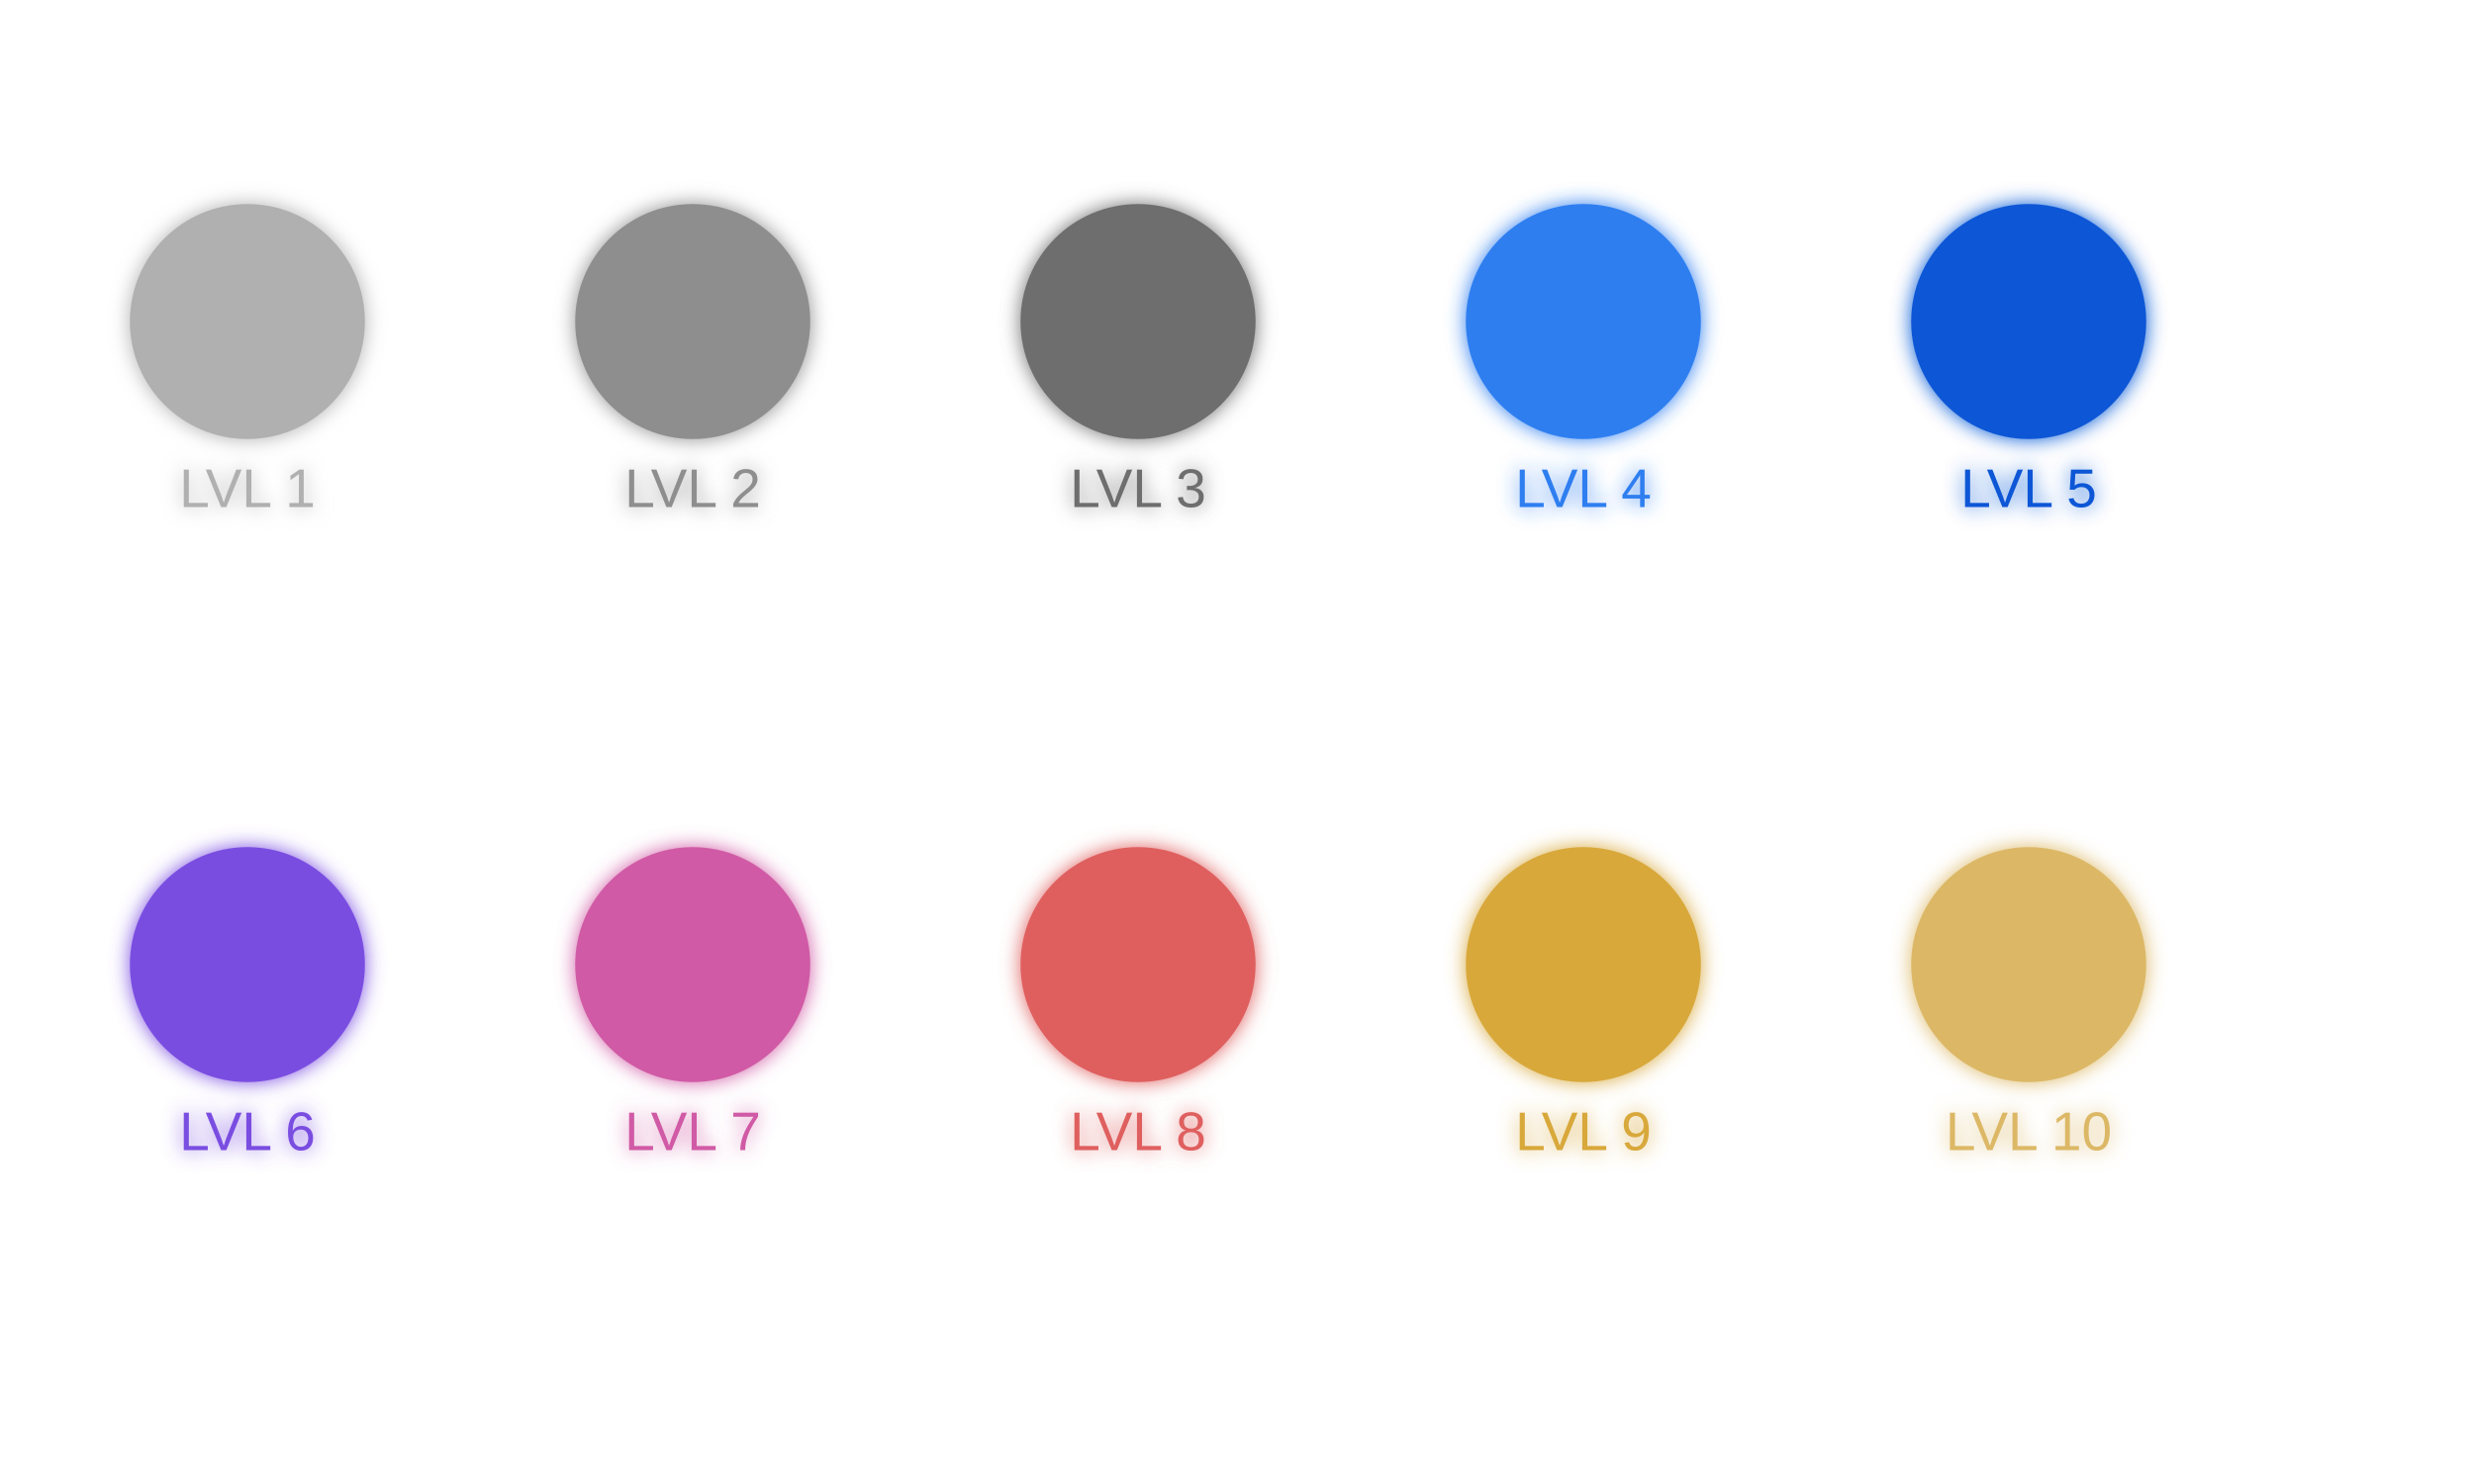
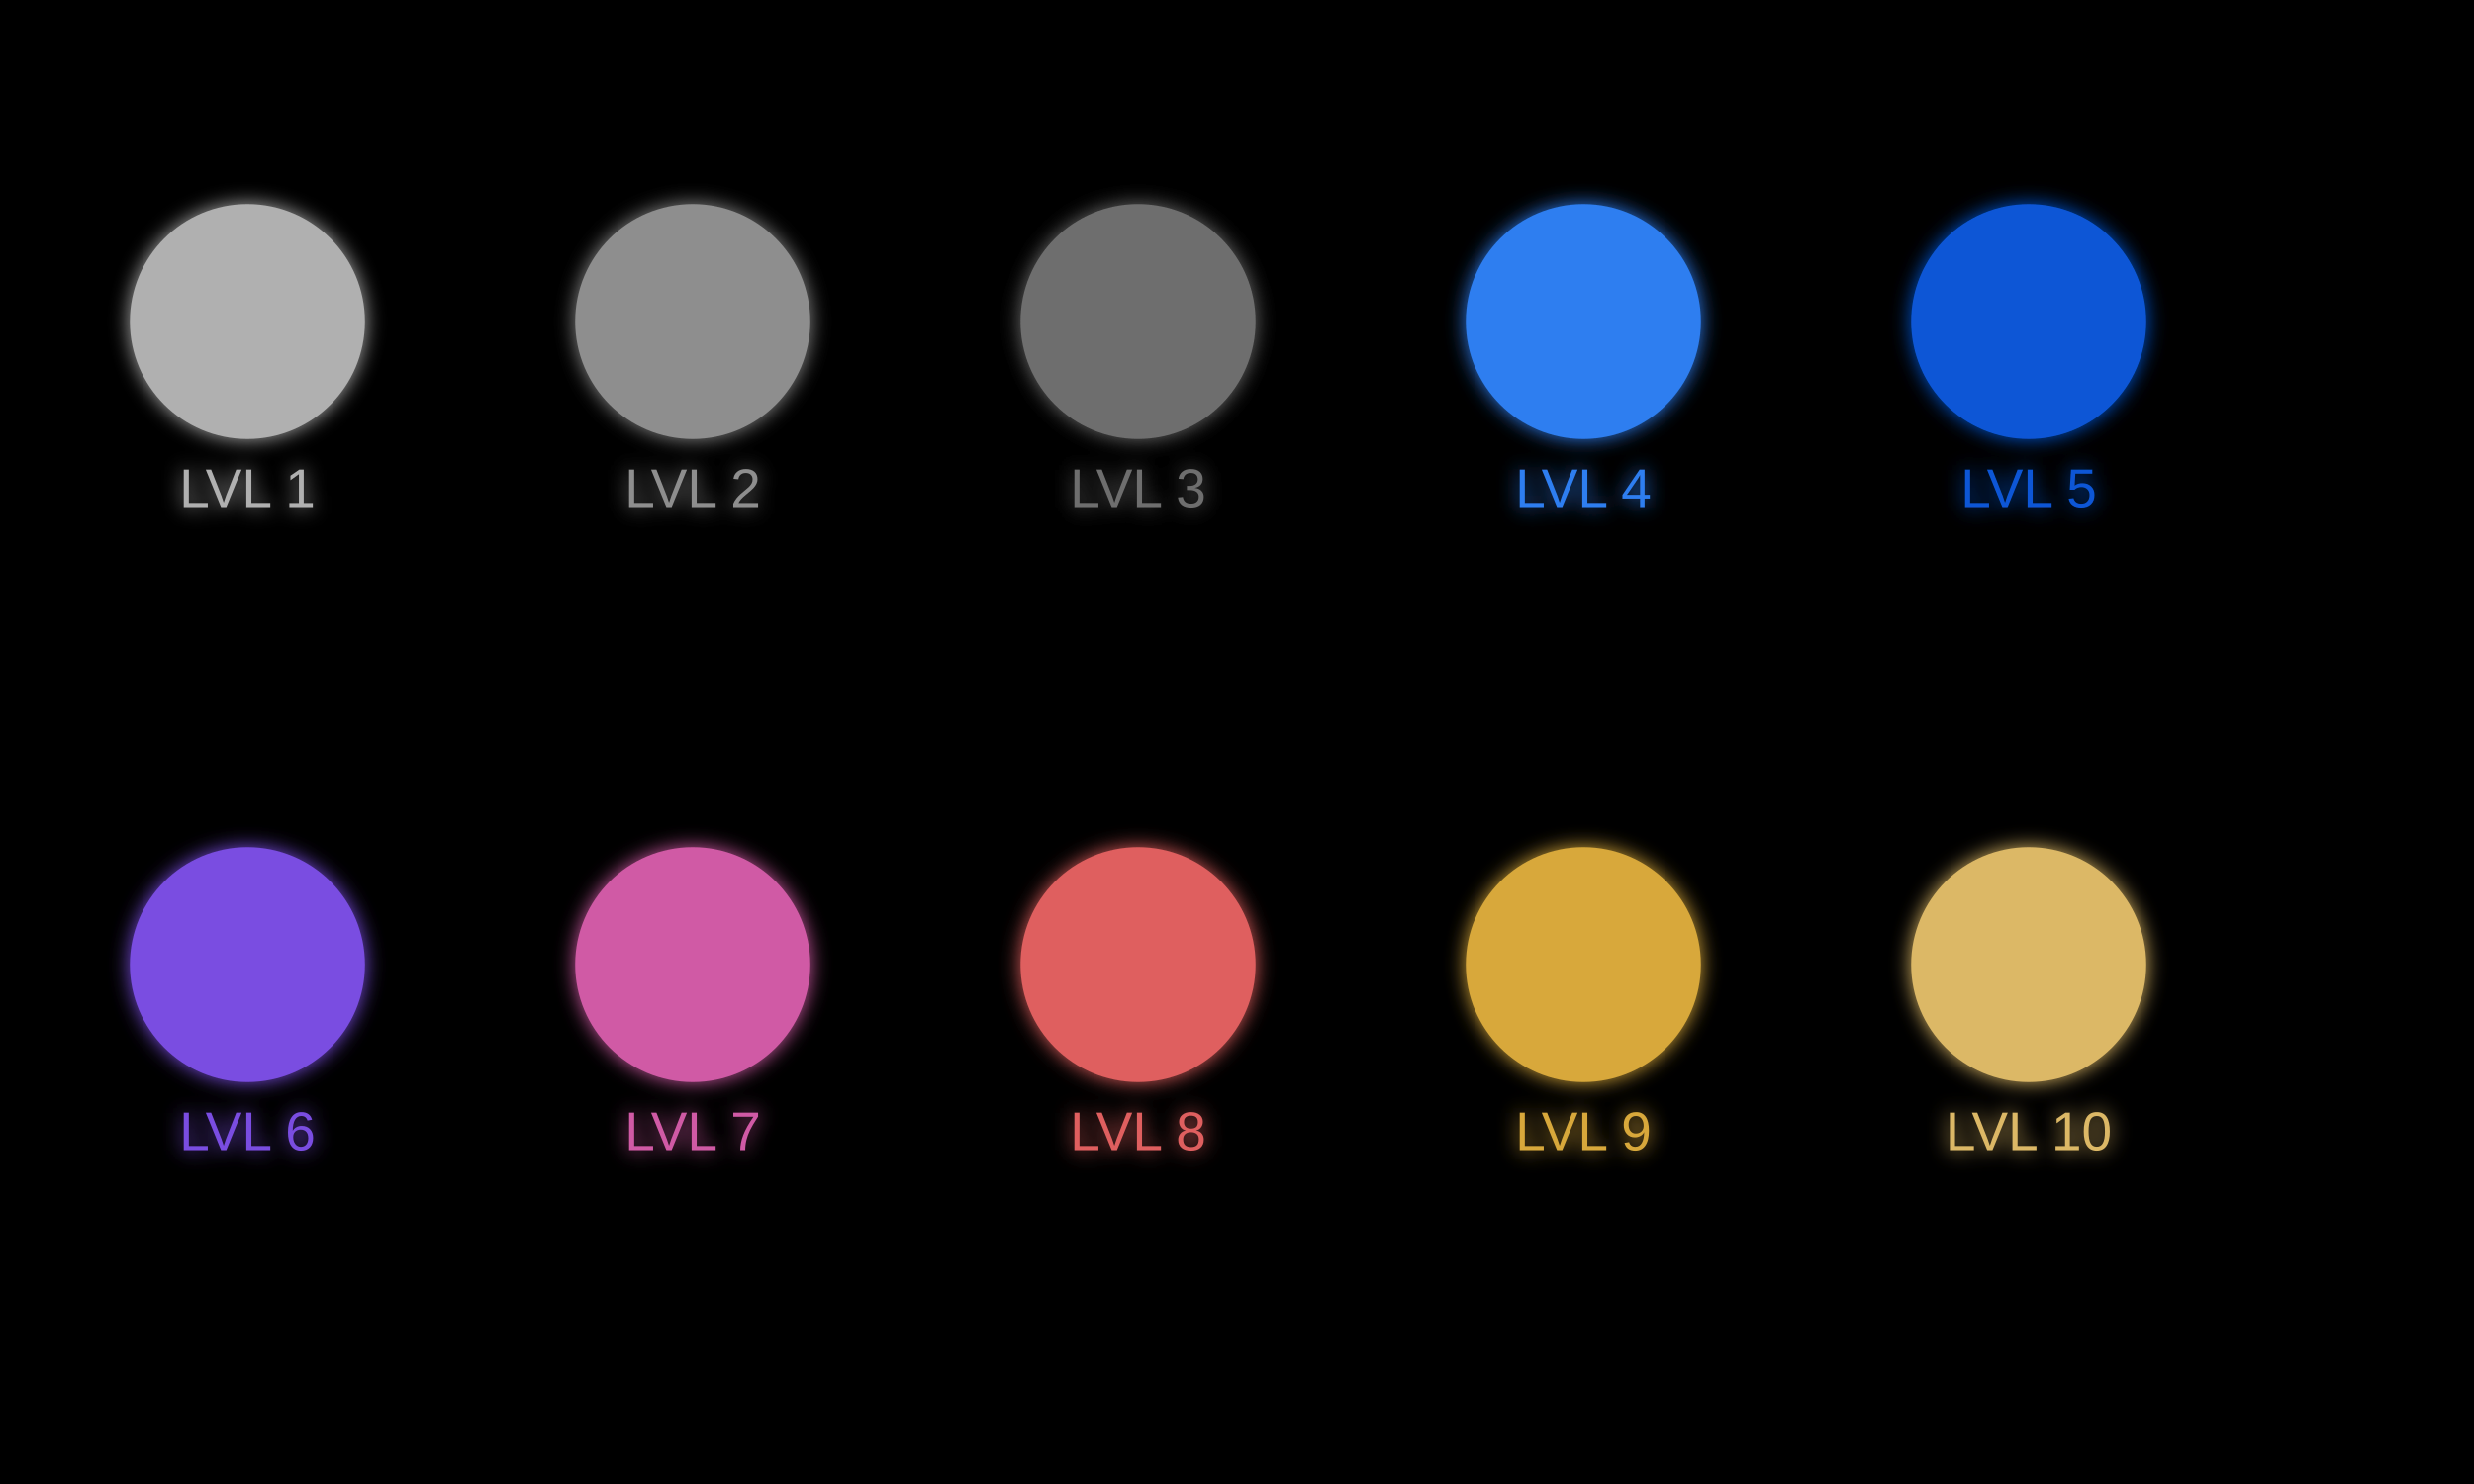
<svg xmlns="http://www.w3.org/2000/svg" viewBox="0 0 2000 1200" role="img" aria-label="War level badge progression">
  <defs>
    <filter id="glow" x="-50%" y="-50%" width="200%" height="200%">
      <feGaussianBlur stdDeviation="8" result="b" />
      <feMerge>
        <feMergeNode in="b" />
        <feMergeNode in="SourceGraphic" />
      </feMerge>
    </filter>
  </defs>
-   <rect width="2000" height="1200" fill="transparent" />
+   <rect width="2000" height="1200" />
  <g font-family="Arial" font-size="44" text-anchor="middle" filter="url(#glow)">
    <g fill="#b0b0b0">
      <circle cx="200" cy="260" r="95" />
      <text x="200" y="410">LVL 1</text>
    </g>
    <g fill="#8e8e8e">
      <circle cx="560" cy="260" r="95" />
      <text x="560" y="410">LVL 2</text>
    </g>
    <g fill="#6e6e6e">
      <circle cx="920" cy="260" r="95" />
      <text x="920" y="410">LVL 3</text>
    </g>
    <g fill="#2f7ef0">
      <circle cx="1280" cy="260" r="95" />
      <text x="1280" y="410">LVL 4</text>
    </g>
    <g fill="#0f57d6">
      <circle cx="1640" cy="260" r="95" />
      <text x="1640" y="410">LVL 5</text>
    </g>
    <g fill="#7a4de1">
      <circle cx="200" cy="780" r="95" />
      <text x="200" y="930">LVL 6</text>
    </g>
    <g fill="#d05aa5">
      <circle cx="560" cy="780" r="95" />
      <text x="560" y="930">LVL 7</text>
    </g>
    <g fill="#df5f5f">
      <circle cx="920" cy="780" r="95" />
      <text x="920" y="930">LVL 8</text>
    </g>
    <g fill="#d8a83b">
      <circle cx="1280" cy="780" r="95" />
      <text x="1280" y="930">LVL 9</text>
    </g>
    <g fill="#dcb866">
      <circle cx="1640" cy="780" r="95" />
      <text x="1640" y="930">LVL 10</text>
    </g>
  </g>
</svg>
